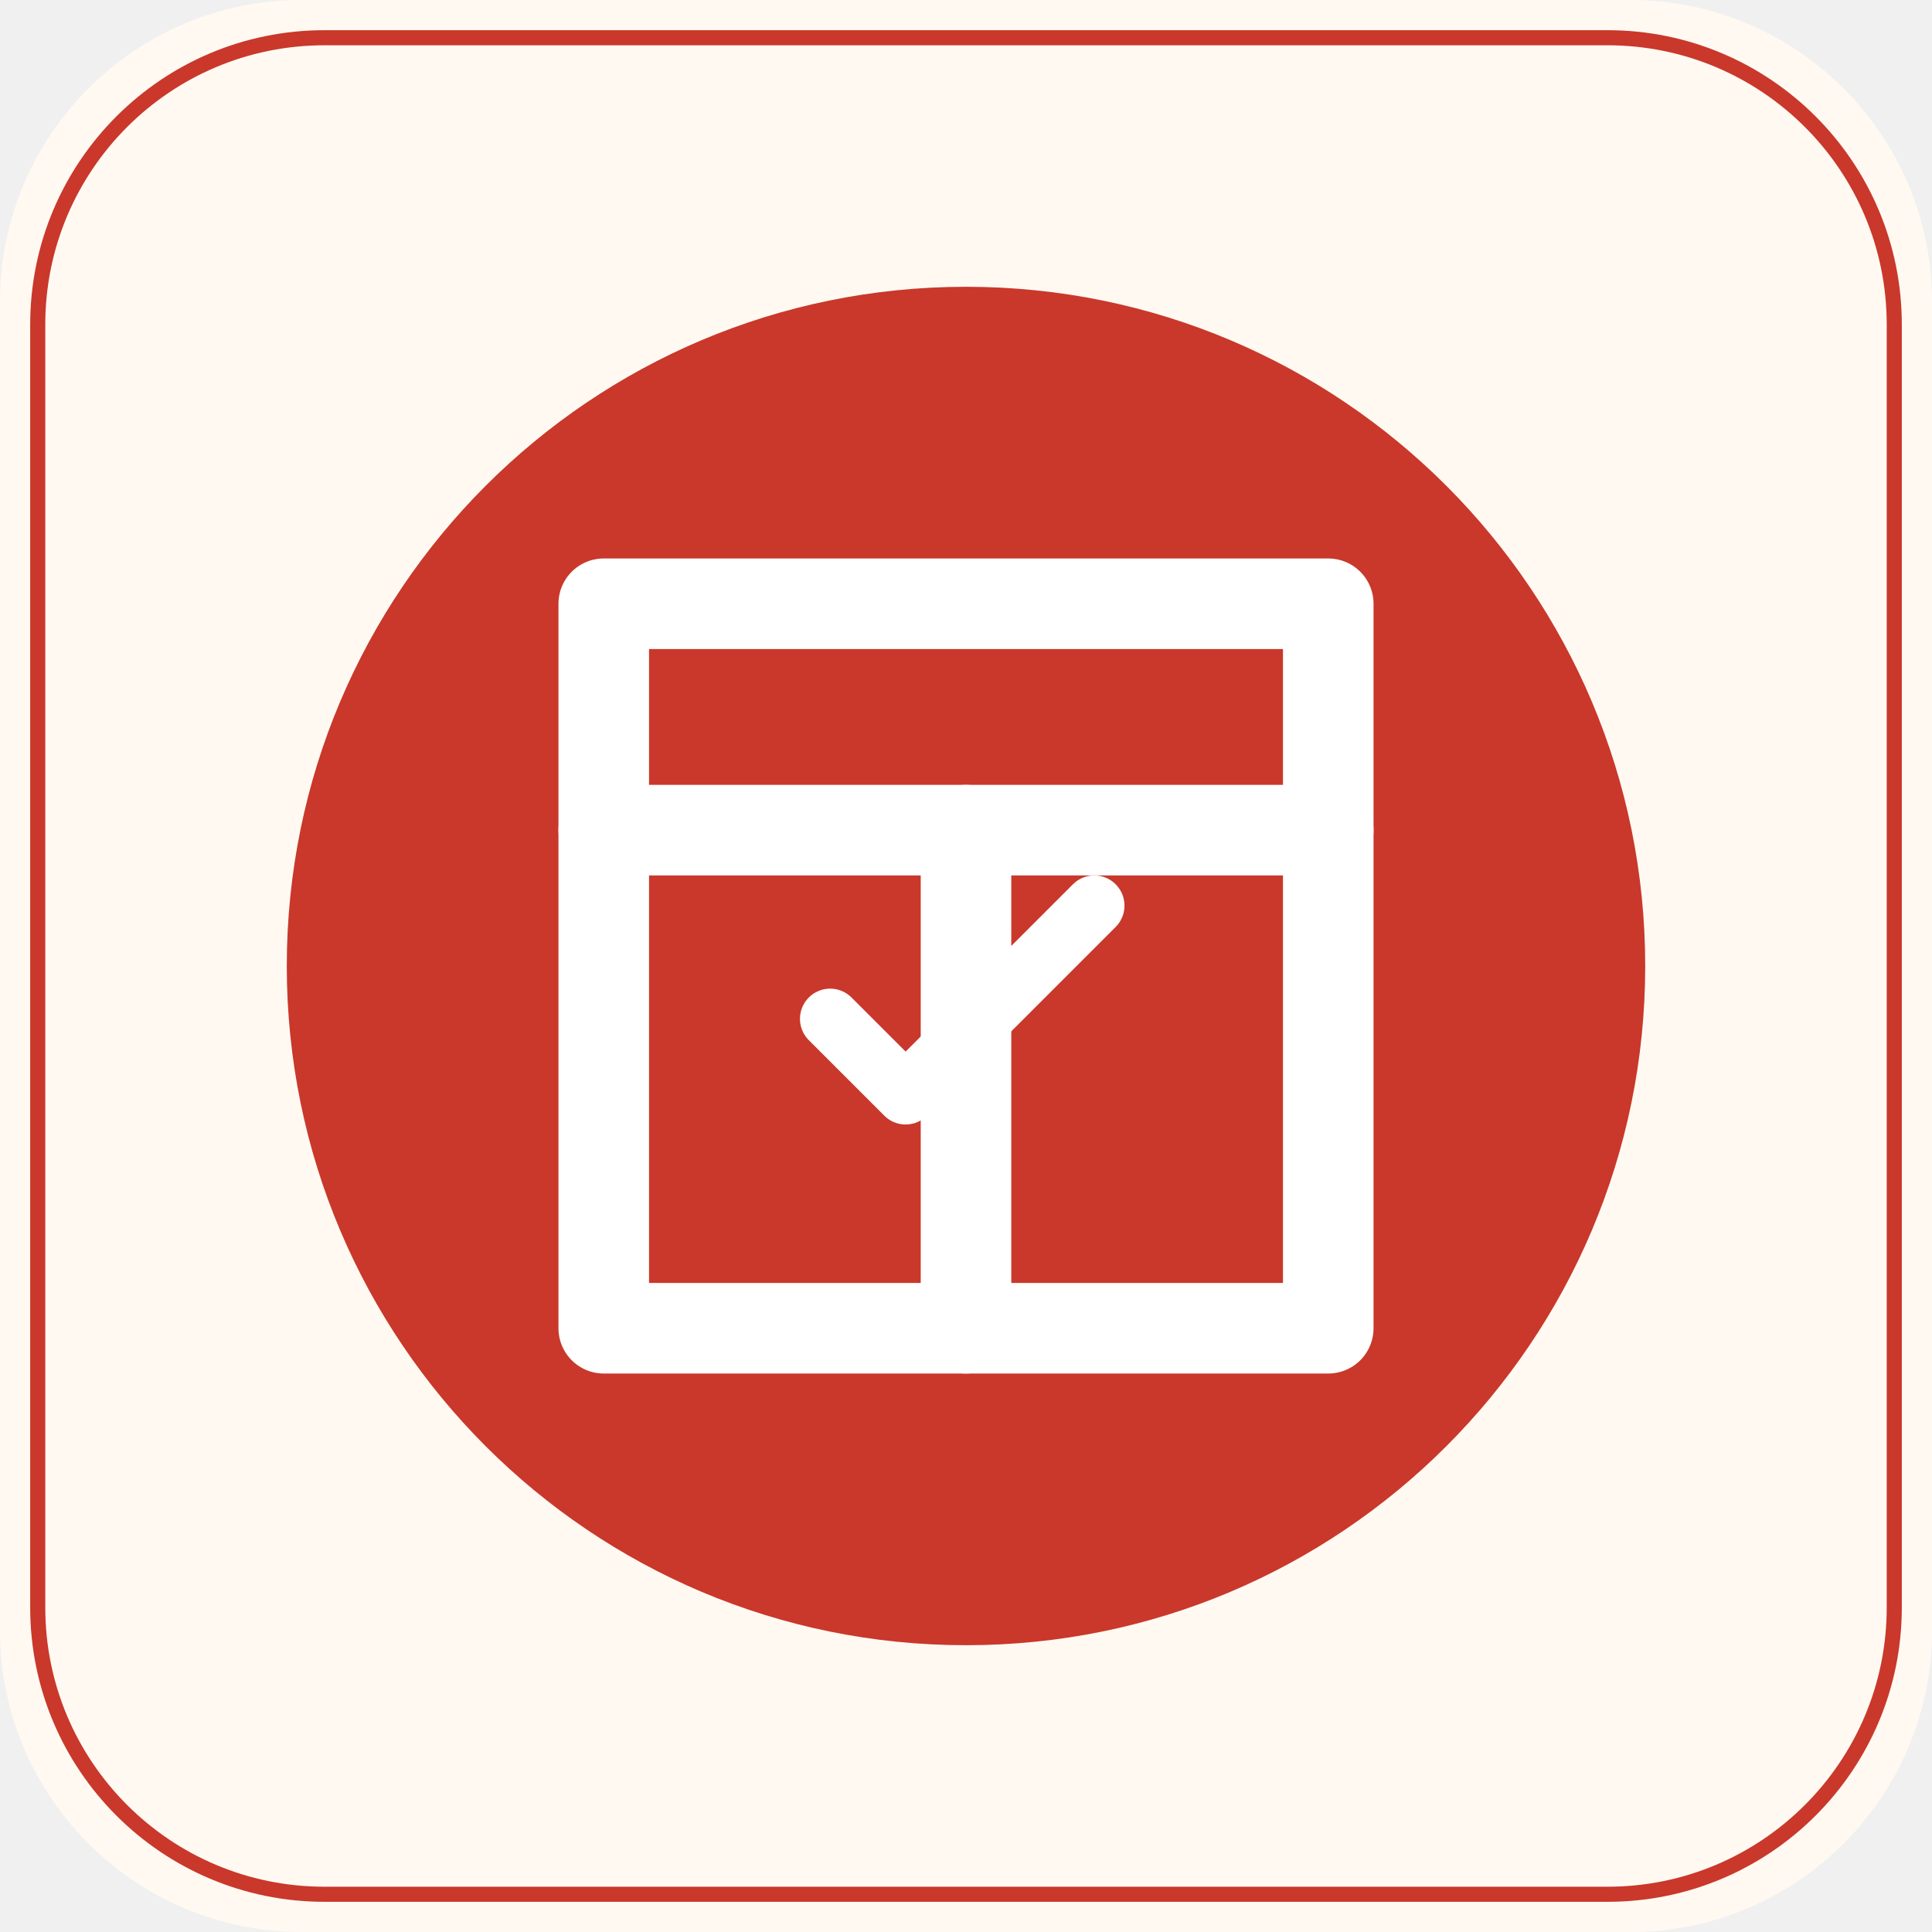
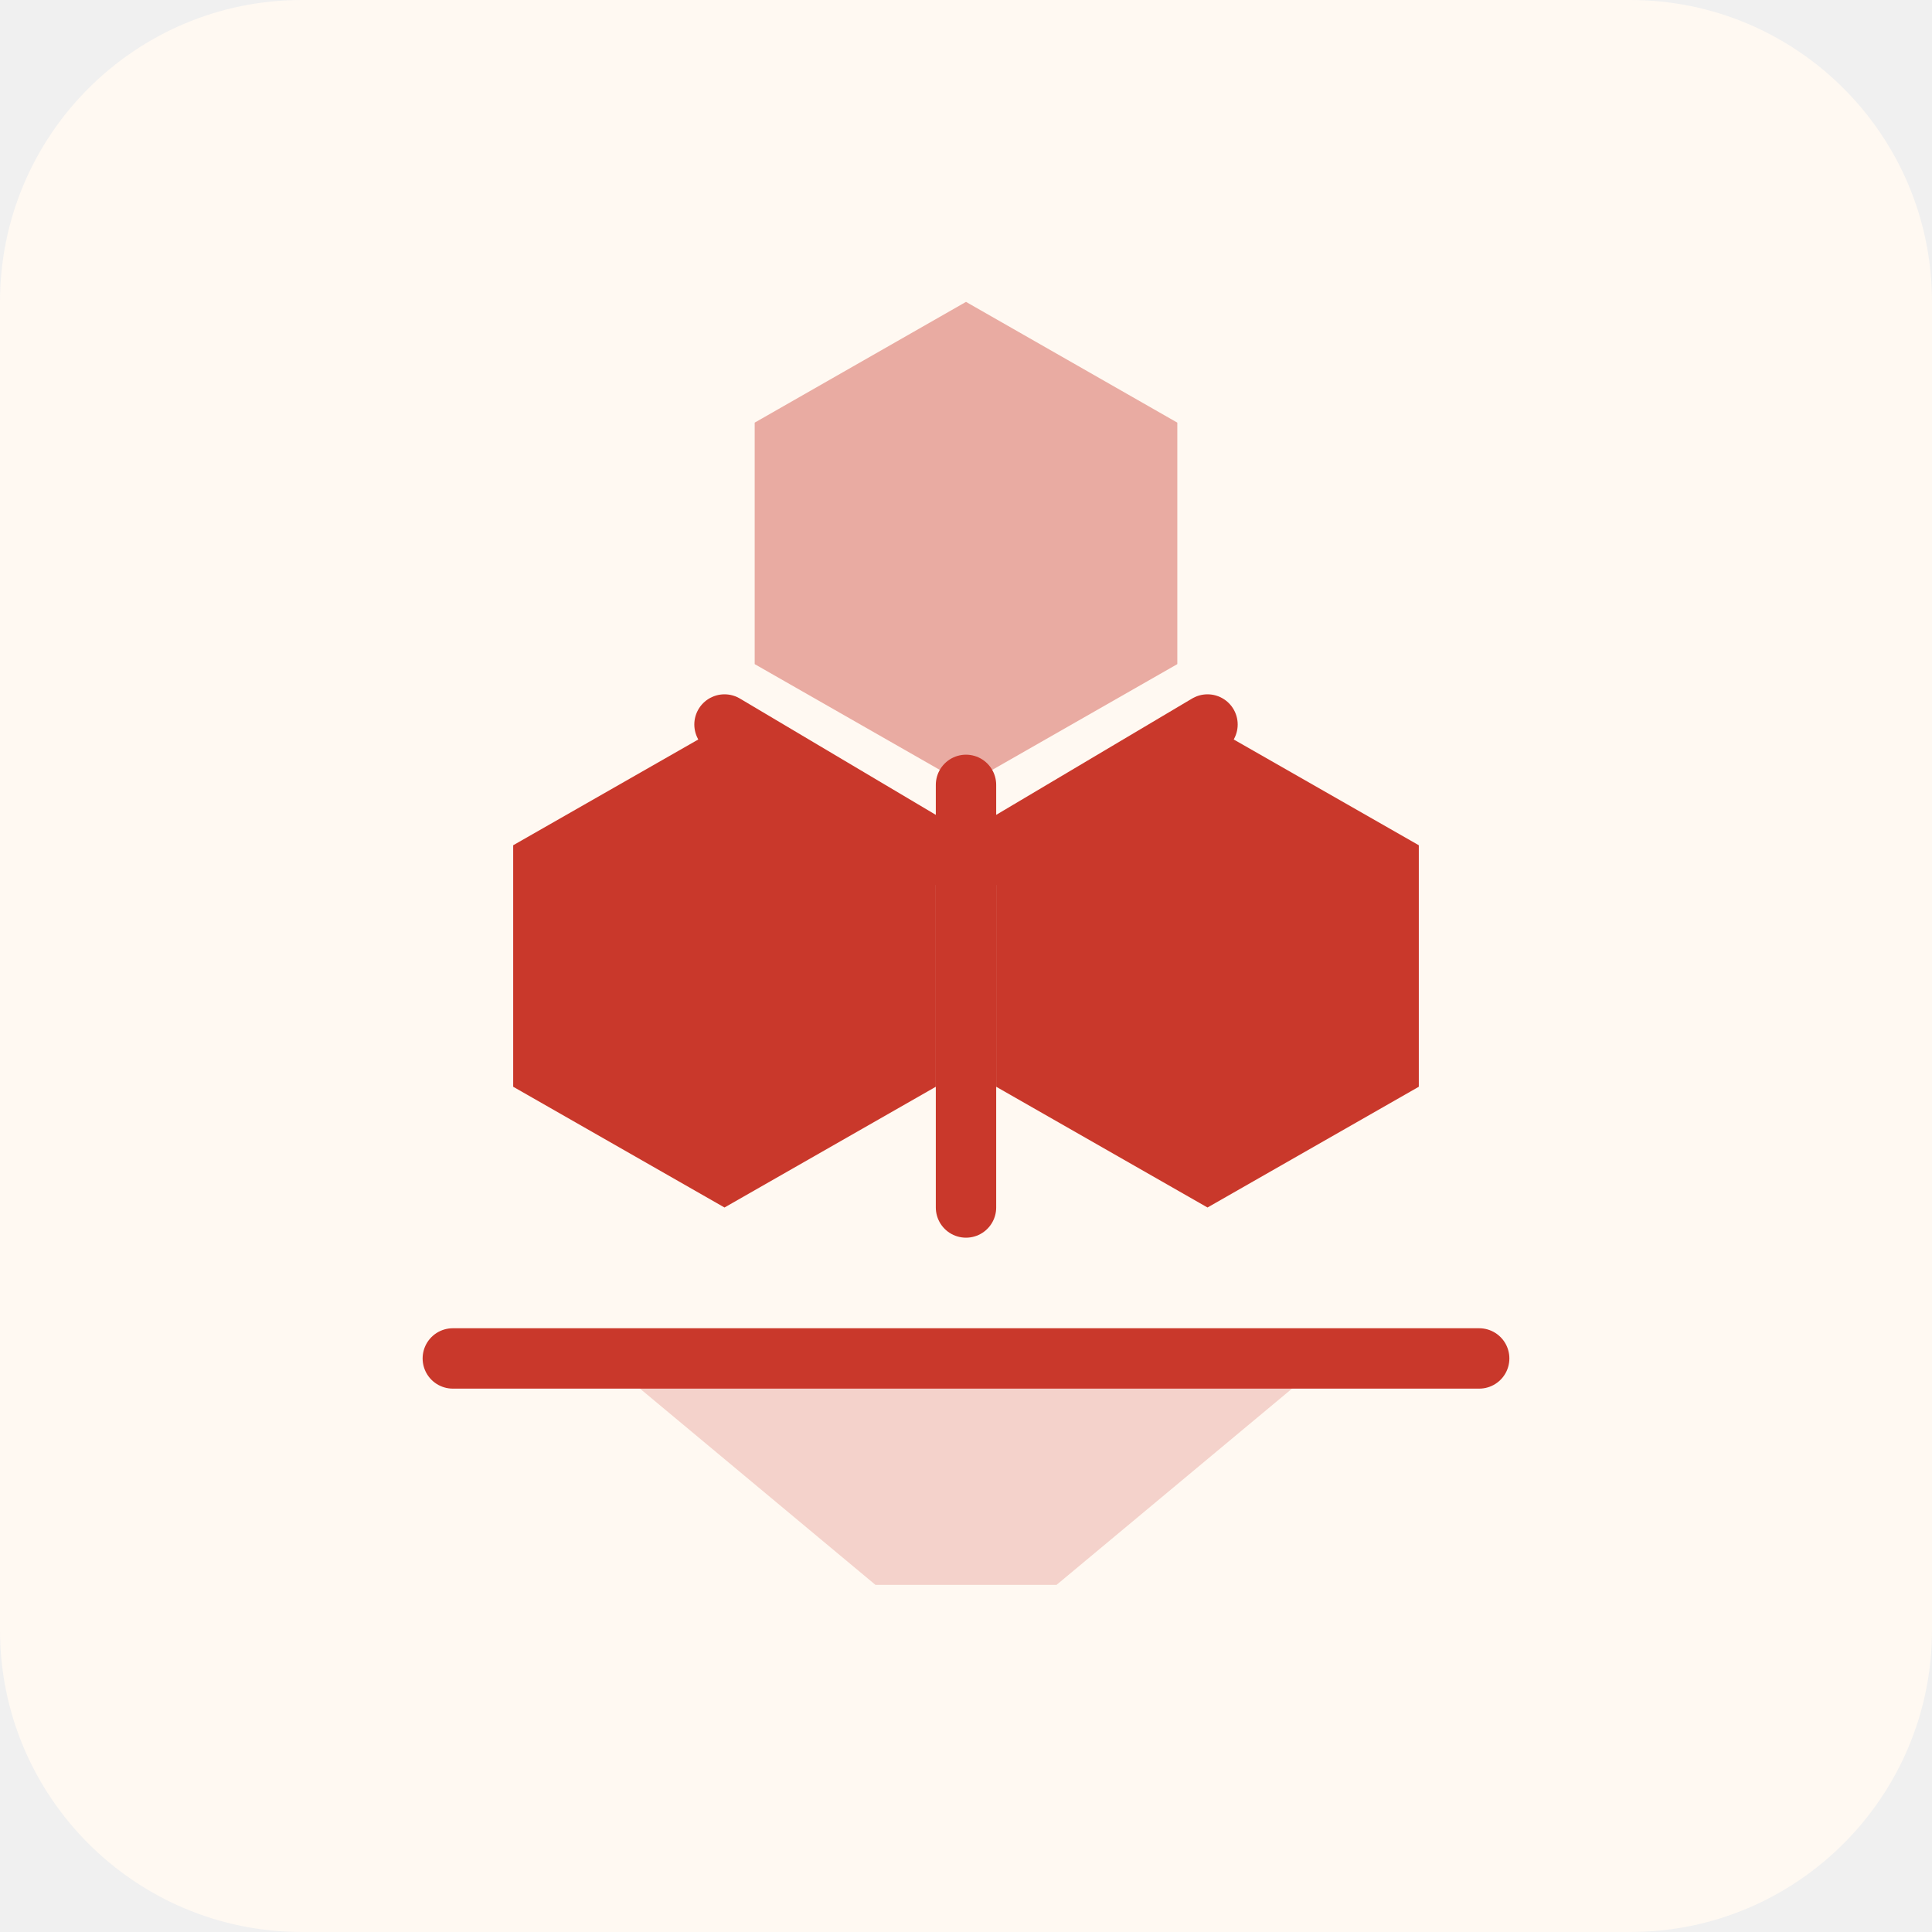
<svg xmlns="http://www.w3.org/2000/svg" width="256" height="256" viewBox="0 0 256 256">
  <rect width="256" height="256" rx="40" fill="#FFF9F2" />
-   <rect width="246" height="246" x="5" y="5" rx="38" fill="none" stroke="#C9382B" stroke-width="2" />
-   <circle cx="128" cy="128" r="90" fill="#C9382B" />
-   <path d="M80,80 L176,80 L176,176 L80,176 Z" fill="none" stroke="white" stroke-width="12" stroke-linejoin="round" />
-   <path d="M80,110 L176,110" stroke="white" stroke-width="12" stroke-linecap="round" />
-   <path d="M128,110 L128,176" stroke="white" stroke-width="12" stroke-linecap="round" />
-   <path d="M110,135 L120,145 L145,120" fill="none" stroke="white" stroke-width="8" stroke-linecap="round" stroke-linejoin="round" />
+   <path d="M128,40 L156,56 L156,88 L128,104 L100,88 L100,56 Z" fill="#C9382B" opacity="0.4" />
+   <path d="M96,96 L124,112 L124,144 L96,160 L68,144 L68,112 Z" fill="#C9382B" />
+   <path d="M160,96 L188,112 L188,144 L160,160 L132,144 L132,112 Z" fill="#C9382B" />
+   <path d="M80,180 L176,180 L140,210 L116,210 Z" fill="#C9382B" opacity="0.2" />
+   <path d="M60,180 L196,180 M128,104 L128,160 M96,96 L128,115 M160,96 L128,115" stroke="#C9382B" stroke-width="8" stroke-linecap="round" stroke-linejoin="round" />
</svg>
